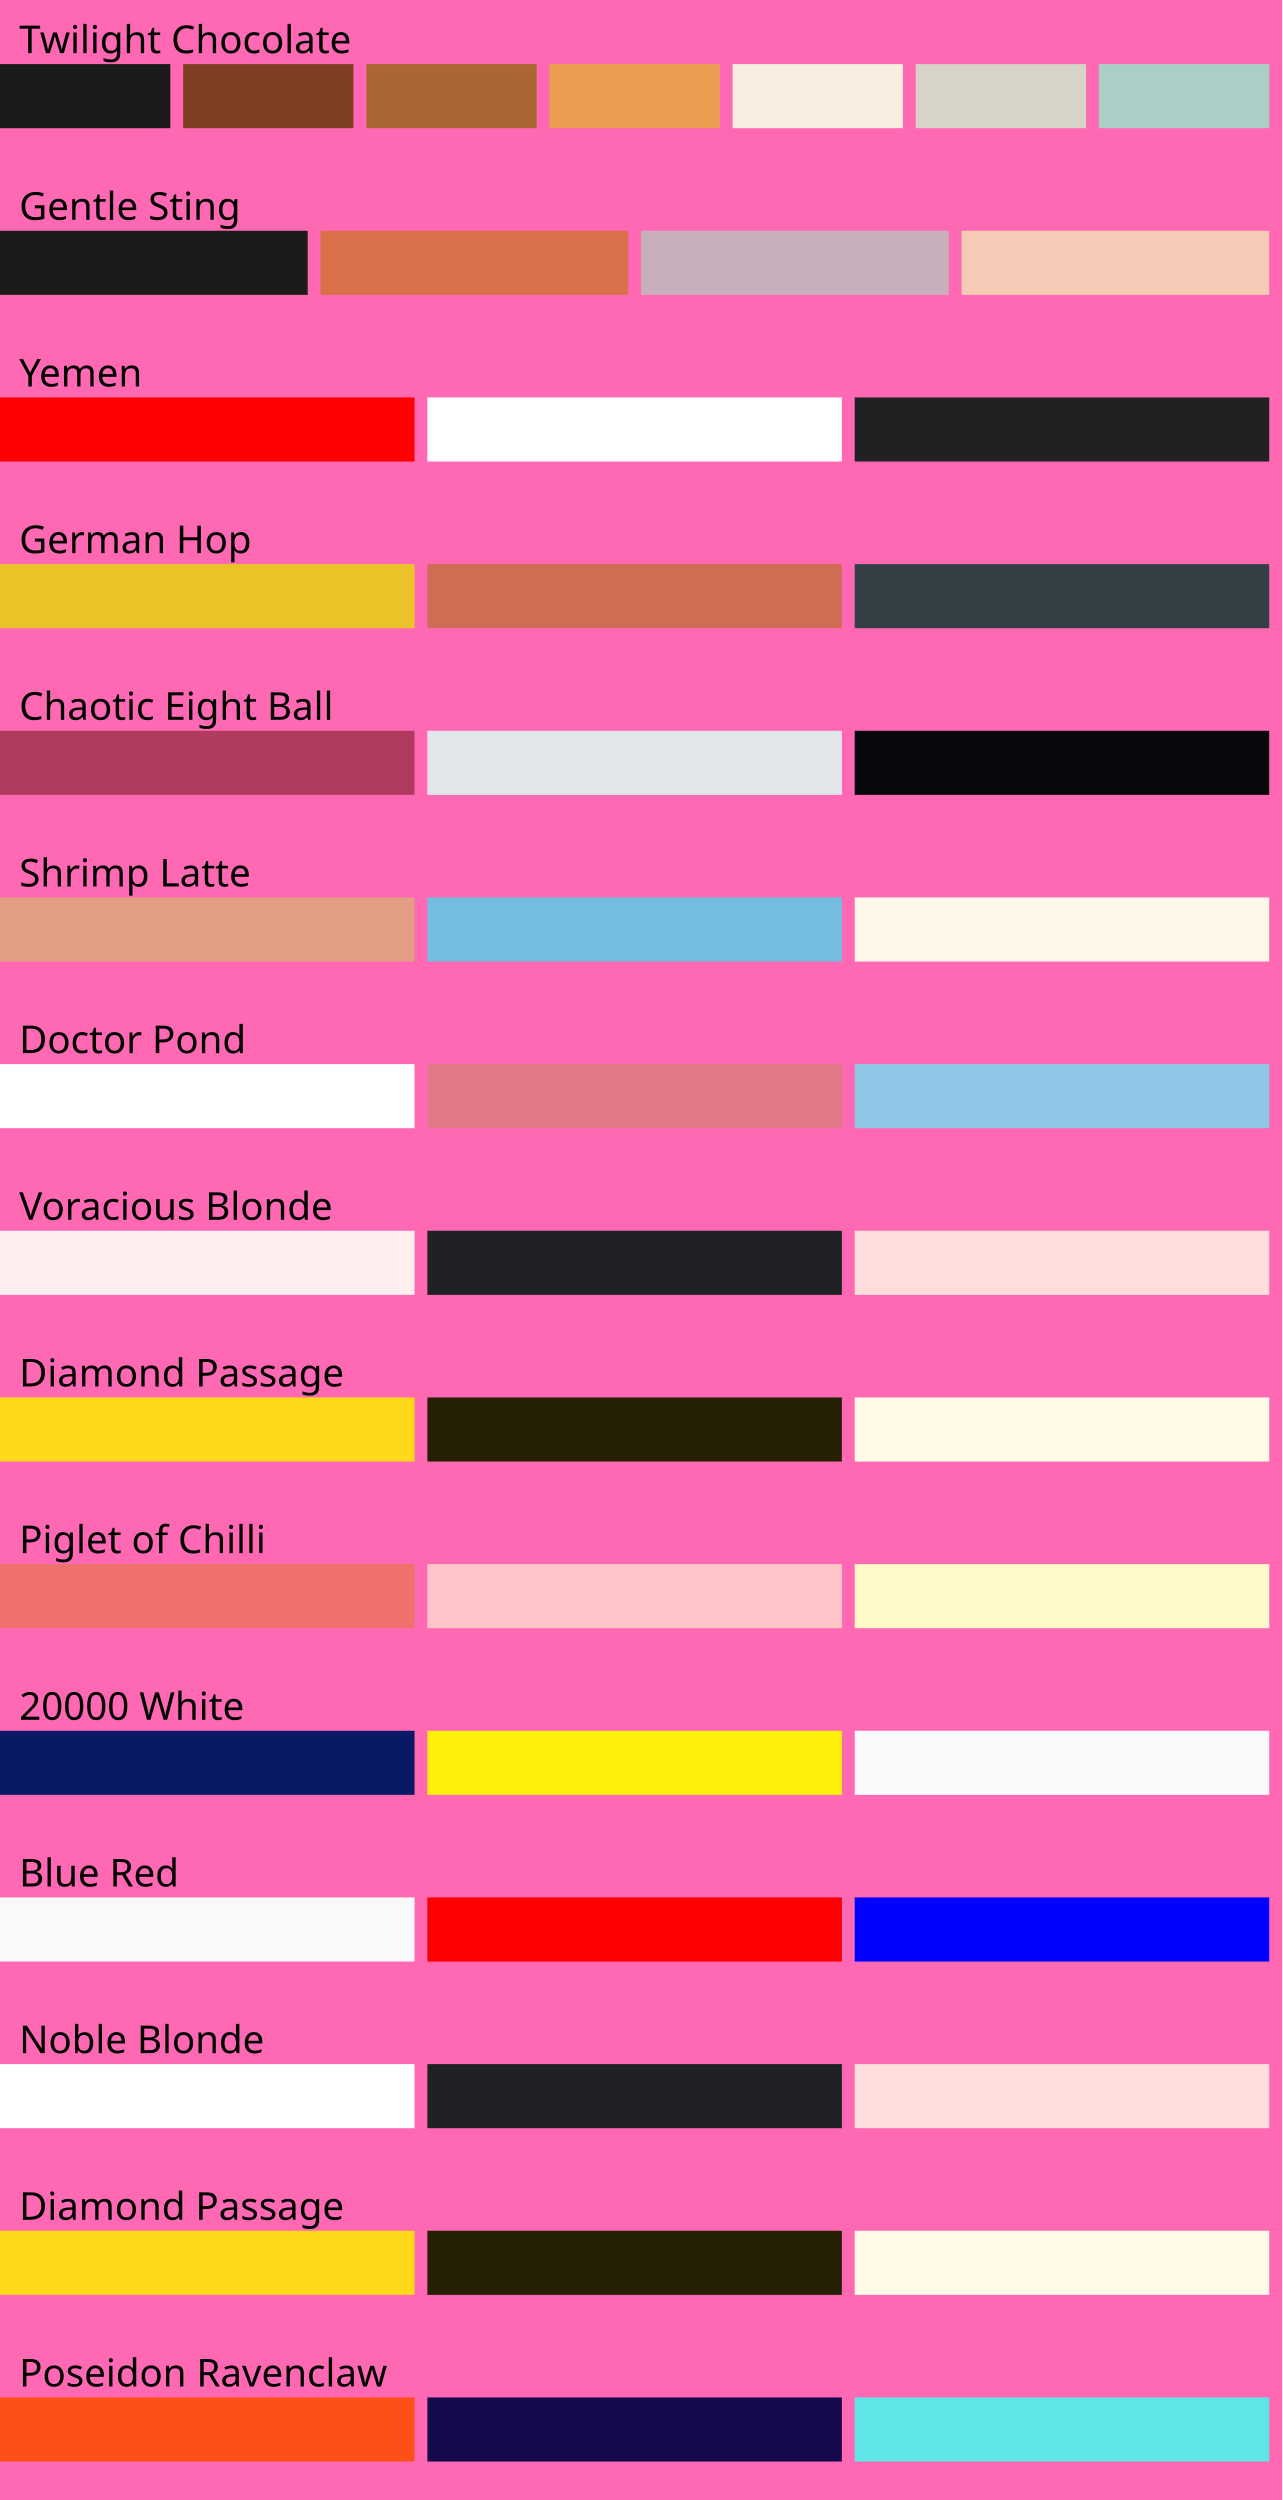
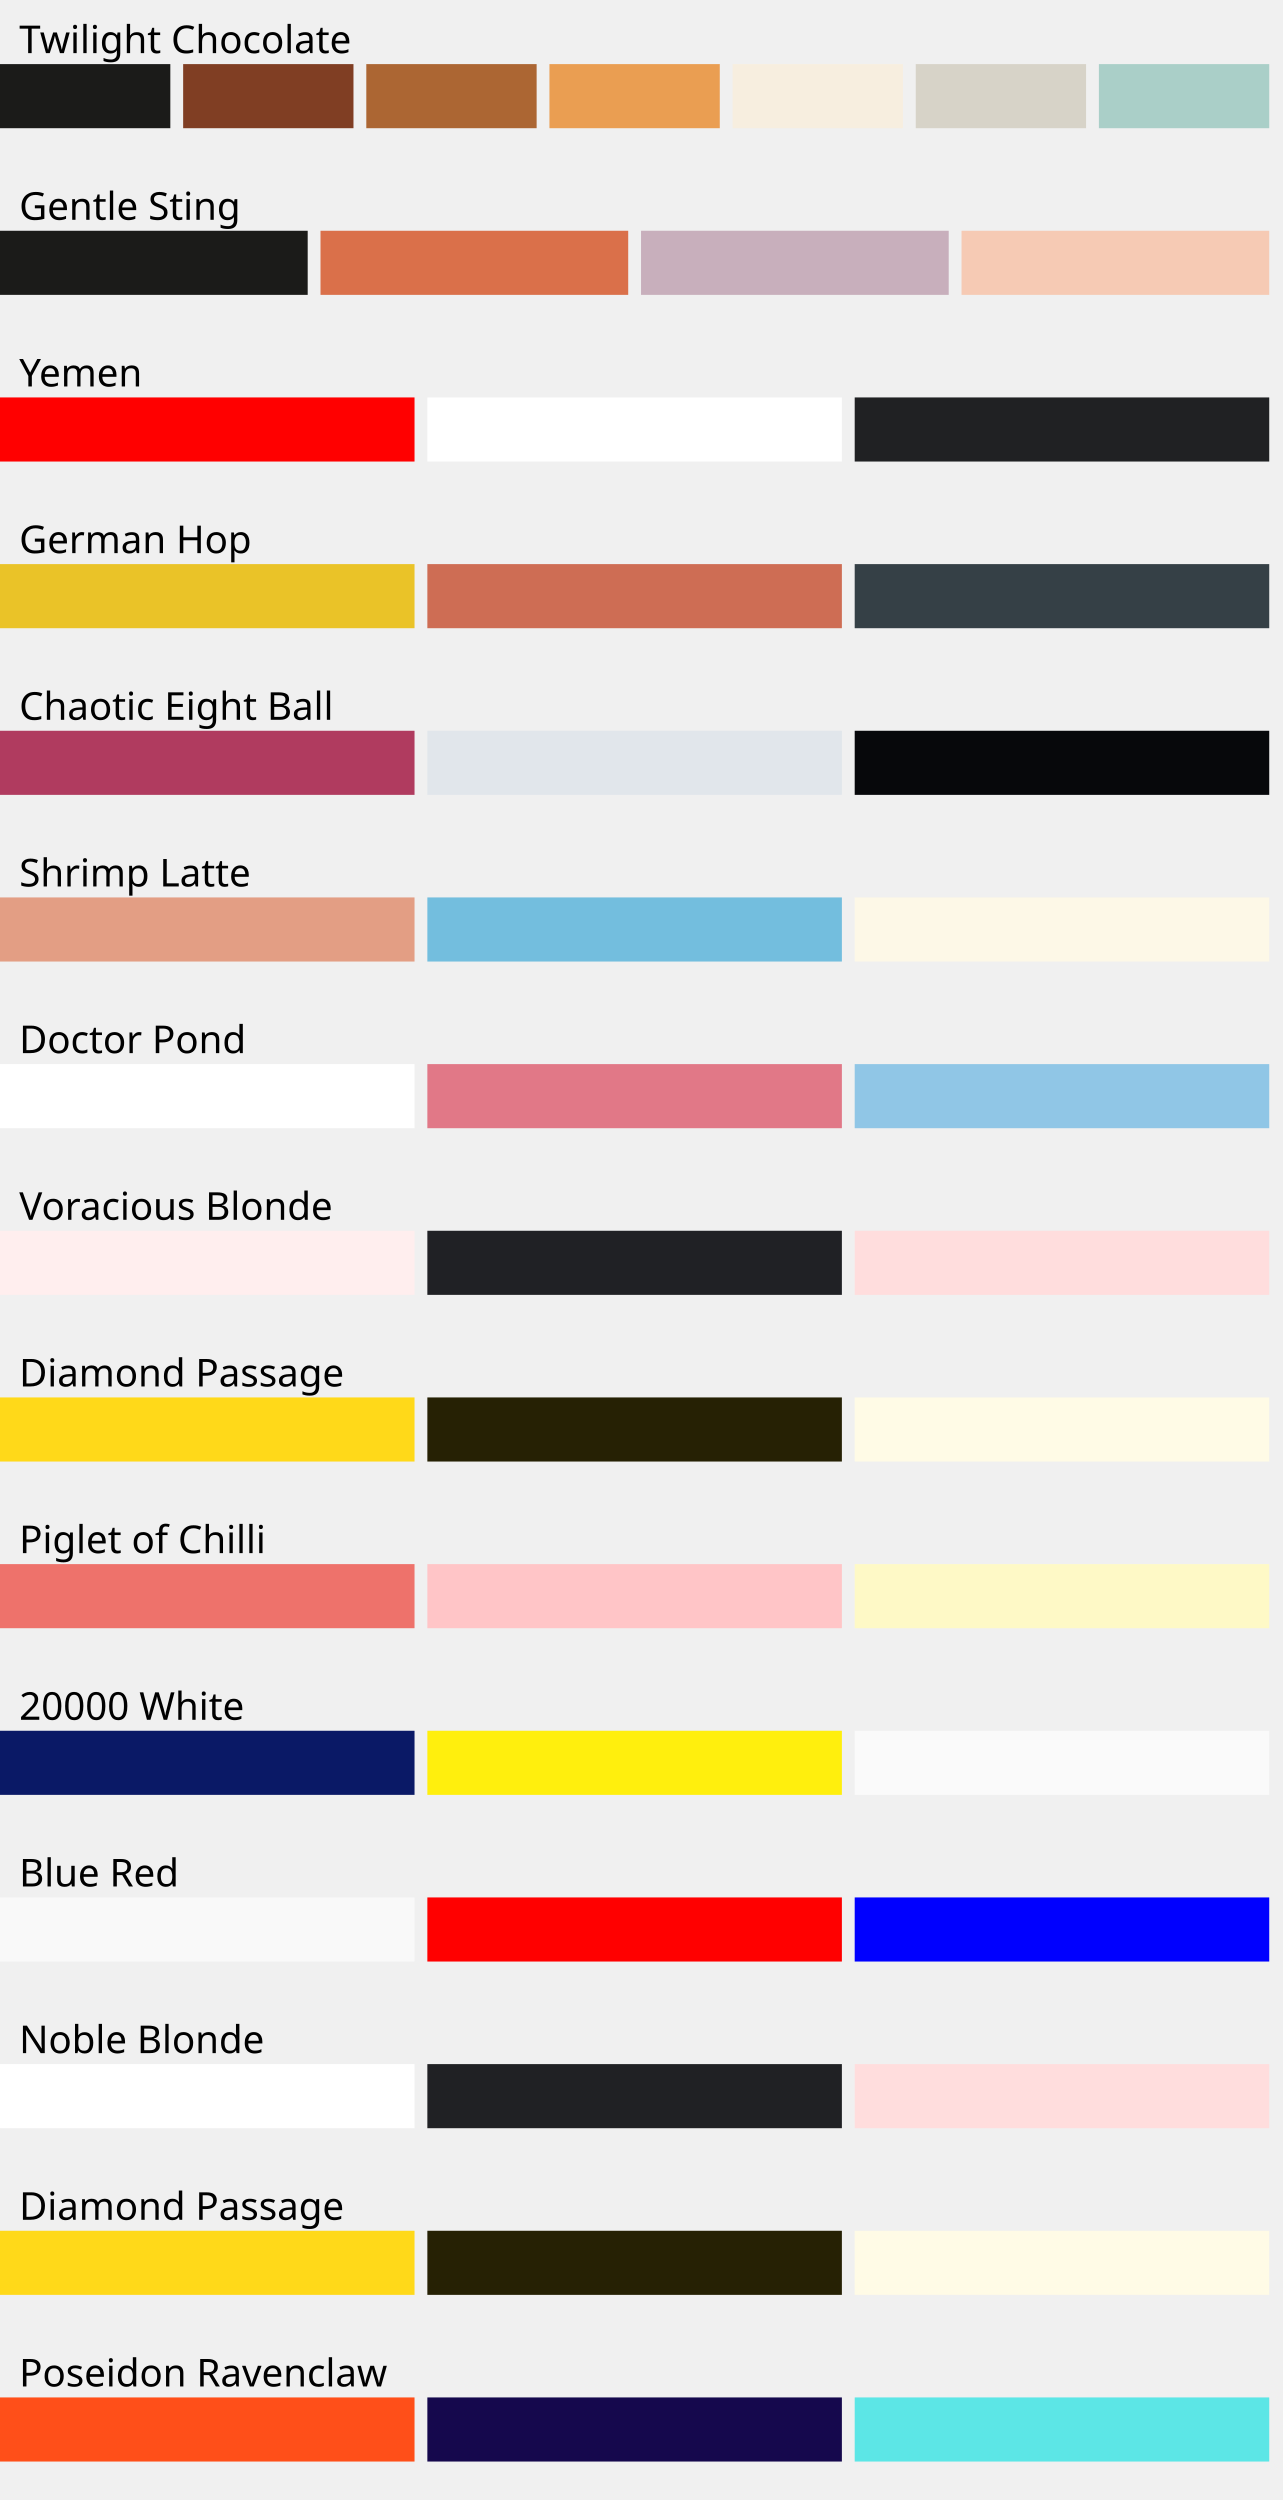
<svg xmlns="http://www.w3.org/2000/svg" viewBox="0 0 200 390">
  <style>
        text {
          font-family: sans-serif;
          font-size: 6px;
        }
      </style>
-   <rect width="200" height="390" fill="hotpink" />
  <text y="8.286" x="3">Twilight Chocolate</text>
  <rect width="26.571" height="10" y="10" x="0" fill="#1b1b19" />
  <rect width="26.571" height="10" y="10" x="28.571" fill="#803e23" />
  <rect width="26.571" height="10" y="10" x="57.143" fill="#ac6633" />
  <rect width="26.571" height="10" y="10" x="85.714" fill="#ea9e52" />
  <rect width="26.571" height="10" y="10" x="114.286" fill="#f7eedf" />
  <rect width="26.571" height="10" y="10" x="142.857" fill="#d7d3c8" />
  <rect width="26.571" height="10" y="10" x="171.429" fill="#aacfc8" />
  <text y="34.286" x="3">Gentle Sting</text>
  <rect width="48" height="10" y="36" x="0" fill="#1b1b19" />
  <rect width="48" height="10" y="36" x="50" fill="#da704a" />
  <rect width="48" height="10" y="36" x="100" fill="#c8afbc" />
  <rect width="48" height="10" y="36" x="150" fill="#f6cab4" />
  <text y="60.286" x="3">Yemen</text>
  <rect width="64.667" height="10" y="62" x="0" fill="#ff0000" />
  <rect width="64.667" height="10" y="62" x="66.667" fill="#ffffff" />
  <rect width="64.667" height="10" y="62" x="133.333" fill="#202123" />
  <text y="86.286" x="3">German Hop</text>
  <rect width="64.667" height="10" y="88" x="0" fill="#eac328" />
  <rect width="64.667" height="10" y="88" x="66.667" fill="#ce6d54" />
  <rect width="64.667" height="10" y="88" x="133.333" fill="#354046" />
  <text y="112.286" x="3">Chaotic Eight Ball</text>
  <rect width="64.667" height="10" y="114" x="0" fill="#b03b5f" />
  <rect width="64.667" height="10" y="114" x="66.667" fill="#e1e6eb" />
  <rect width="64.667" height="10" y="114" x="133.333" fill="#07080b" />
  <text y="138.286" x="3">Shrimp Latte</text>
  <rect width="64.667" height="10" y="140" x="0" fill="#e39e84" />
  <rect width="64.667" height="10" y="140" x="66.667" fill="#73bede" />
  <rect width="64.667" height="10" y="140" x="133.333" fill="#fdf8e7" />
  <text y="164.286" x="3">Doctor Pond</text>
  <rect width="64.667" height="10" y="166" x="0" fill="#ffffff" />
  <rect width="64.667" height="10" y="166" x="66.667" fill="#e17887" />
  <rect width="64.667" height="10" y="166" x="133.333" fill="#90c6e6" />
  <text y="190.286" x="3">Voracious Blonde</text>
  <rect width="64.667" height="10" y="192" x="0" fill="#ffeeee" />
  <rect width="64.667" height="10" y="192" x="66.667" fill="#202125" />
  <rect width="64.667" height="10" y="192" x="133.333" fill="#ffdddd" />
  <text y="216.286" x="3">Diamond Passage</text>
  <rect width="64.667" height="10" y="218" x="0" fill="#ffd919" />
  <rect width="64.667" height="10" y="218" x="66.667" fill="#262104" />
  <rect width="64.667" height="10" y="218" x="133.333" fill="#fffbe6" />
  <text y="242.286" x="3">Piglet of Chilli</text>
  <rect width="64.667" height="10" y="244" x="0" fill="#ee726b" />
  <rect width="64.667" height="10" y="244" x="66.667" fill="#ffc5c7" />
  <rect width="64.667" height="10" y="244" x="133.333" fill="#fef9c6" />
  <text y="268.286" x="3">20000 White</text>
  <rect width="64.667" height="10" y="270" x="0" fill="#0a1966" />
  <rect width="64.667" height="10" y="270" x="66.667" fill="#ffef0d" />
  <rect width="64.667" height="10" y="270" x="133.333" fill="#fafafa" />
  <text y="294.286" x="3">Blue Red</text>
  <rect width="64.667" height="10" y="296" x="0" fill="#f9f9f9" />
  <rect width="64.667" height="10" y="296" x="66.667" fill="#ff0000" />
  <rect width="64.667" height="10" y="296" x="133.333" fill="#0000ff" />
  <text y="320.286" x="3">Noble Blonde</text>
  <rect width="64.667" height="10" y="322" x="0" fill="#ffffff" />
  <rect width="64.667" height="10" y="322" x="66.667" fill="#202124" />
  <rect width="64.667" height="10" y="322" x="133.333" fill="#ffdddd" />
  <text y="346.286" x="3">Diamond Passage</text>
  <rect width="64.667" height="10" y="348" x="0" fill="#ffd919" />
  <rect width="64.667" height="10" y="348" x="66.667" fill="#262104" />
  <rect width="64.667" height="10" y="348" x="133.333" fill="#fffbe6" />
  <text y="372.286" x="3">Poseidon Ravenclaw</text>
  <rect width="64.667" height="10" y="374" x="0" fill="#ff4f19" />
  <rect width="64.667" height="10" y="374" x="66.667" fill="#15084d" />
  <rect width="64.667" height="10" y="374" x="133.333" fill="#5ce6e6" />
</svg>
